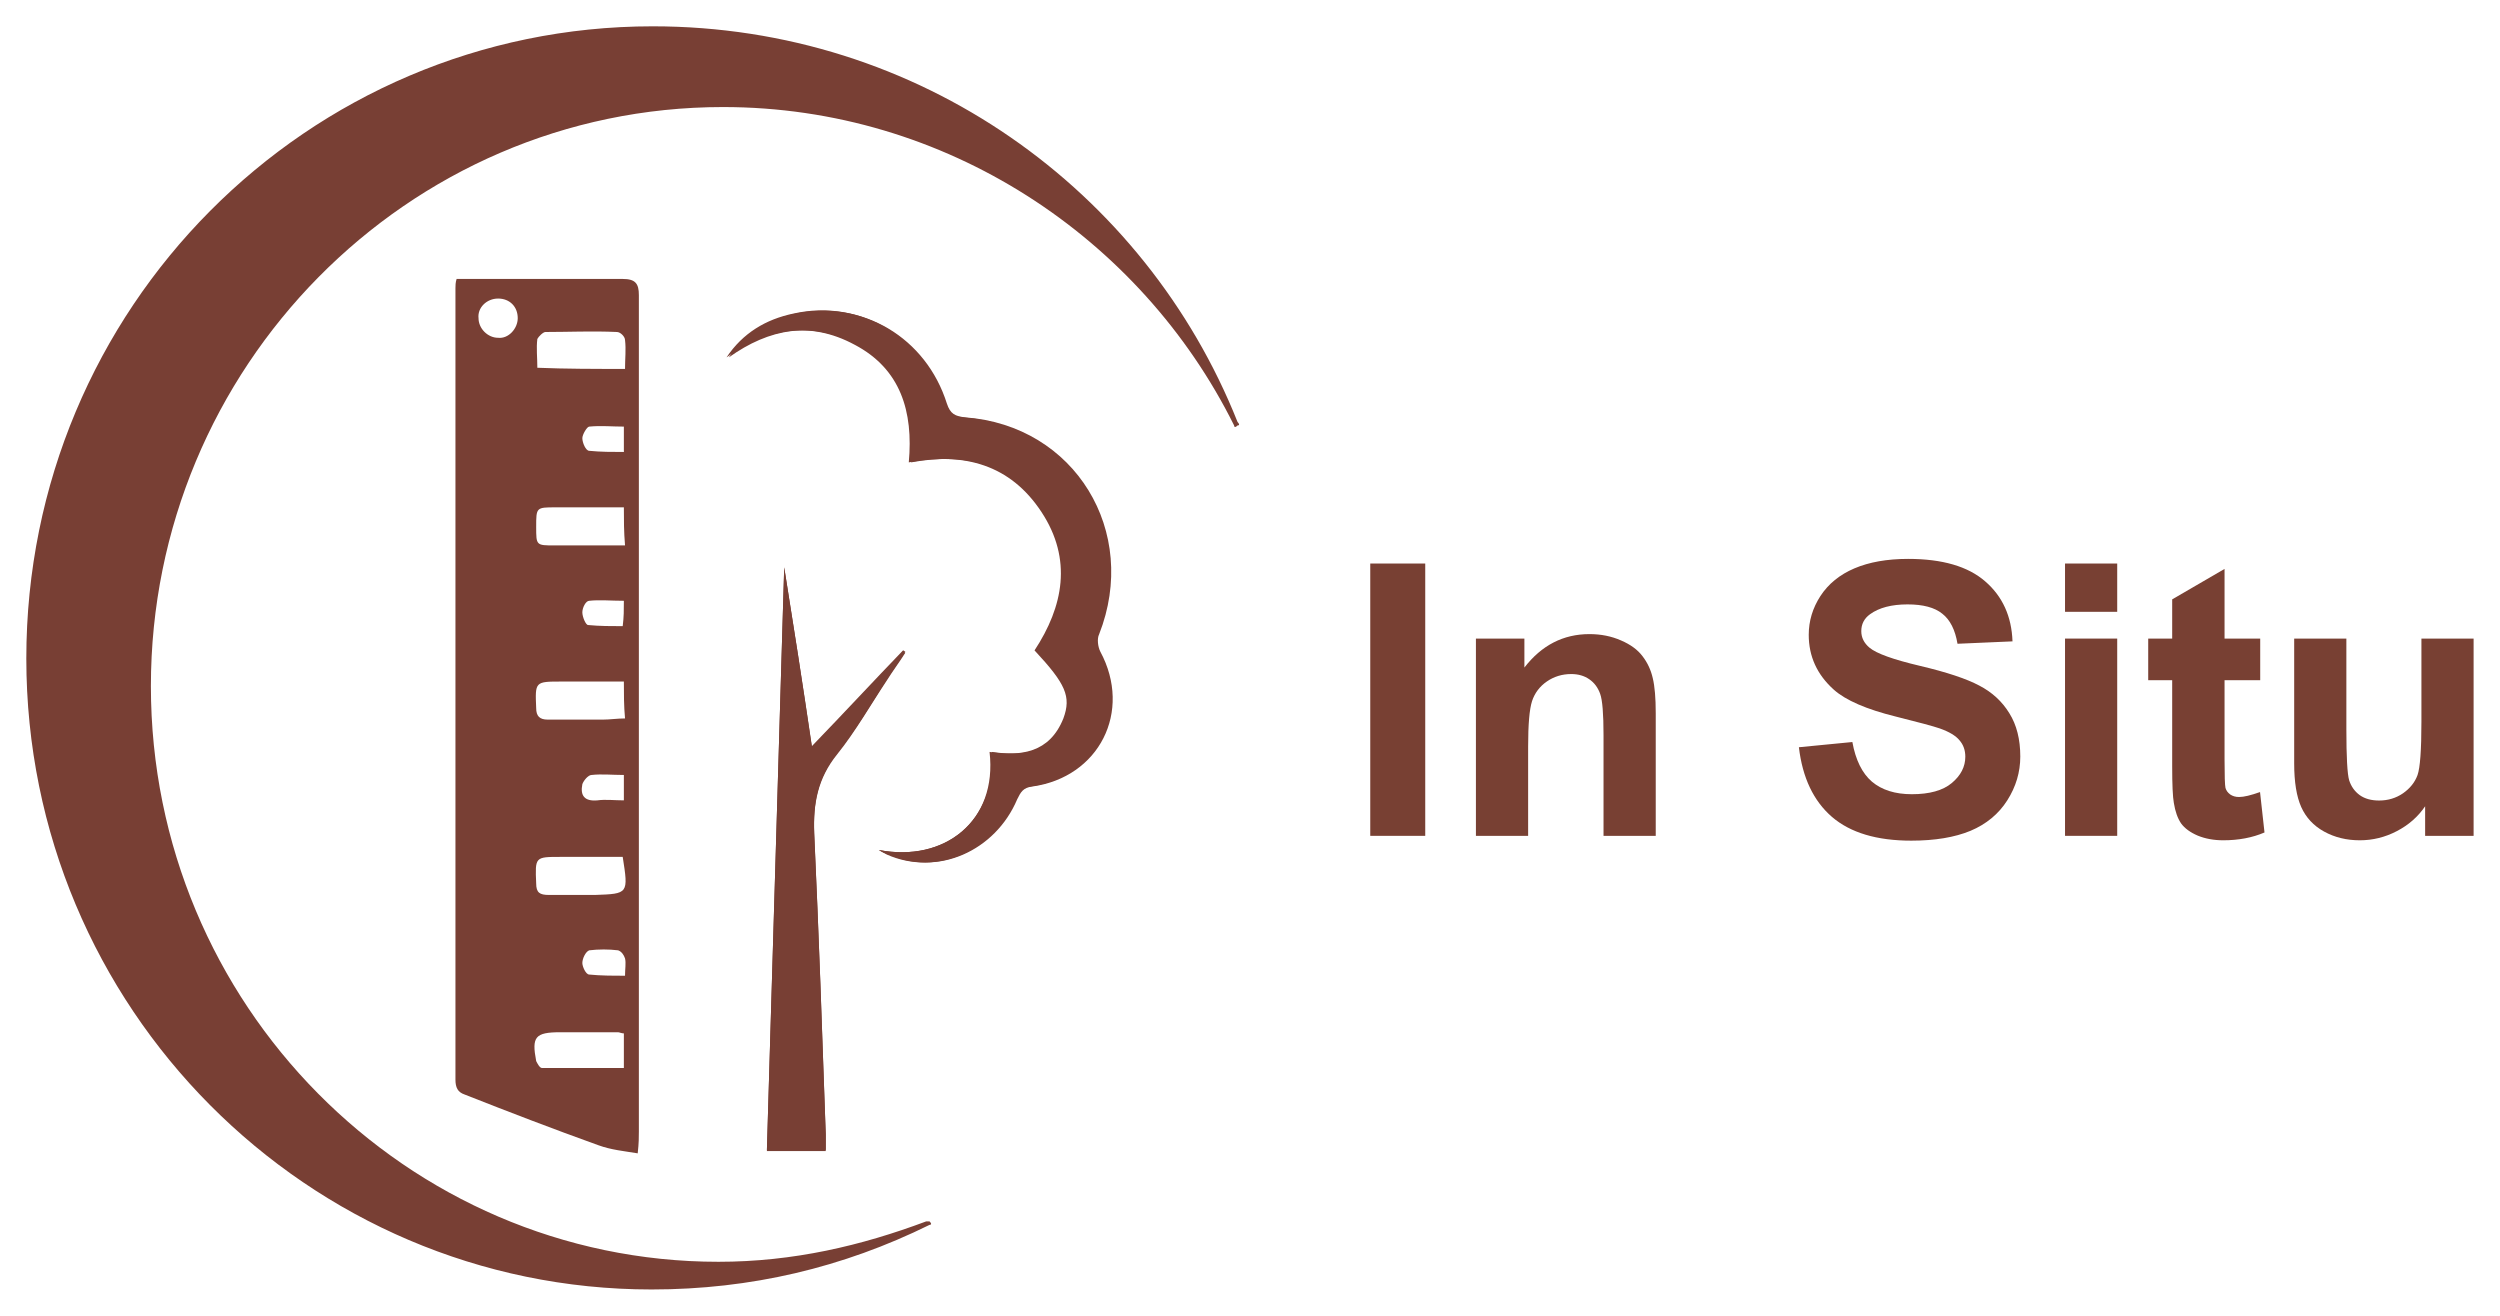
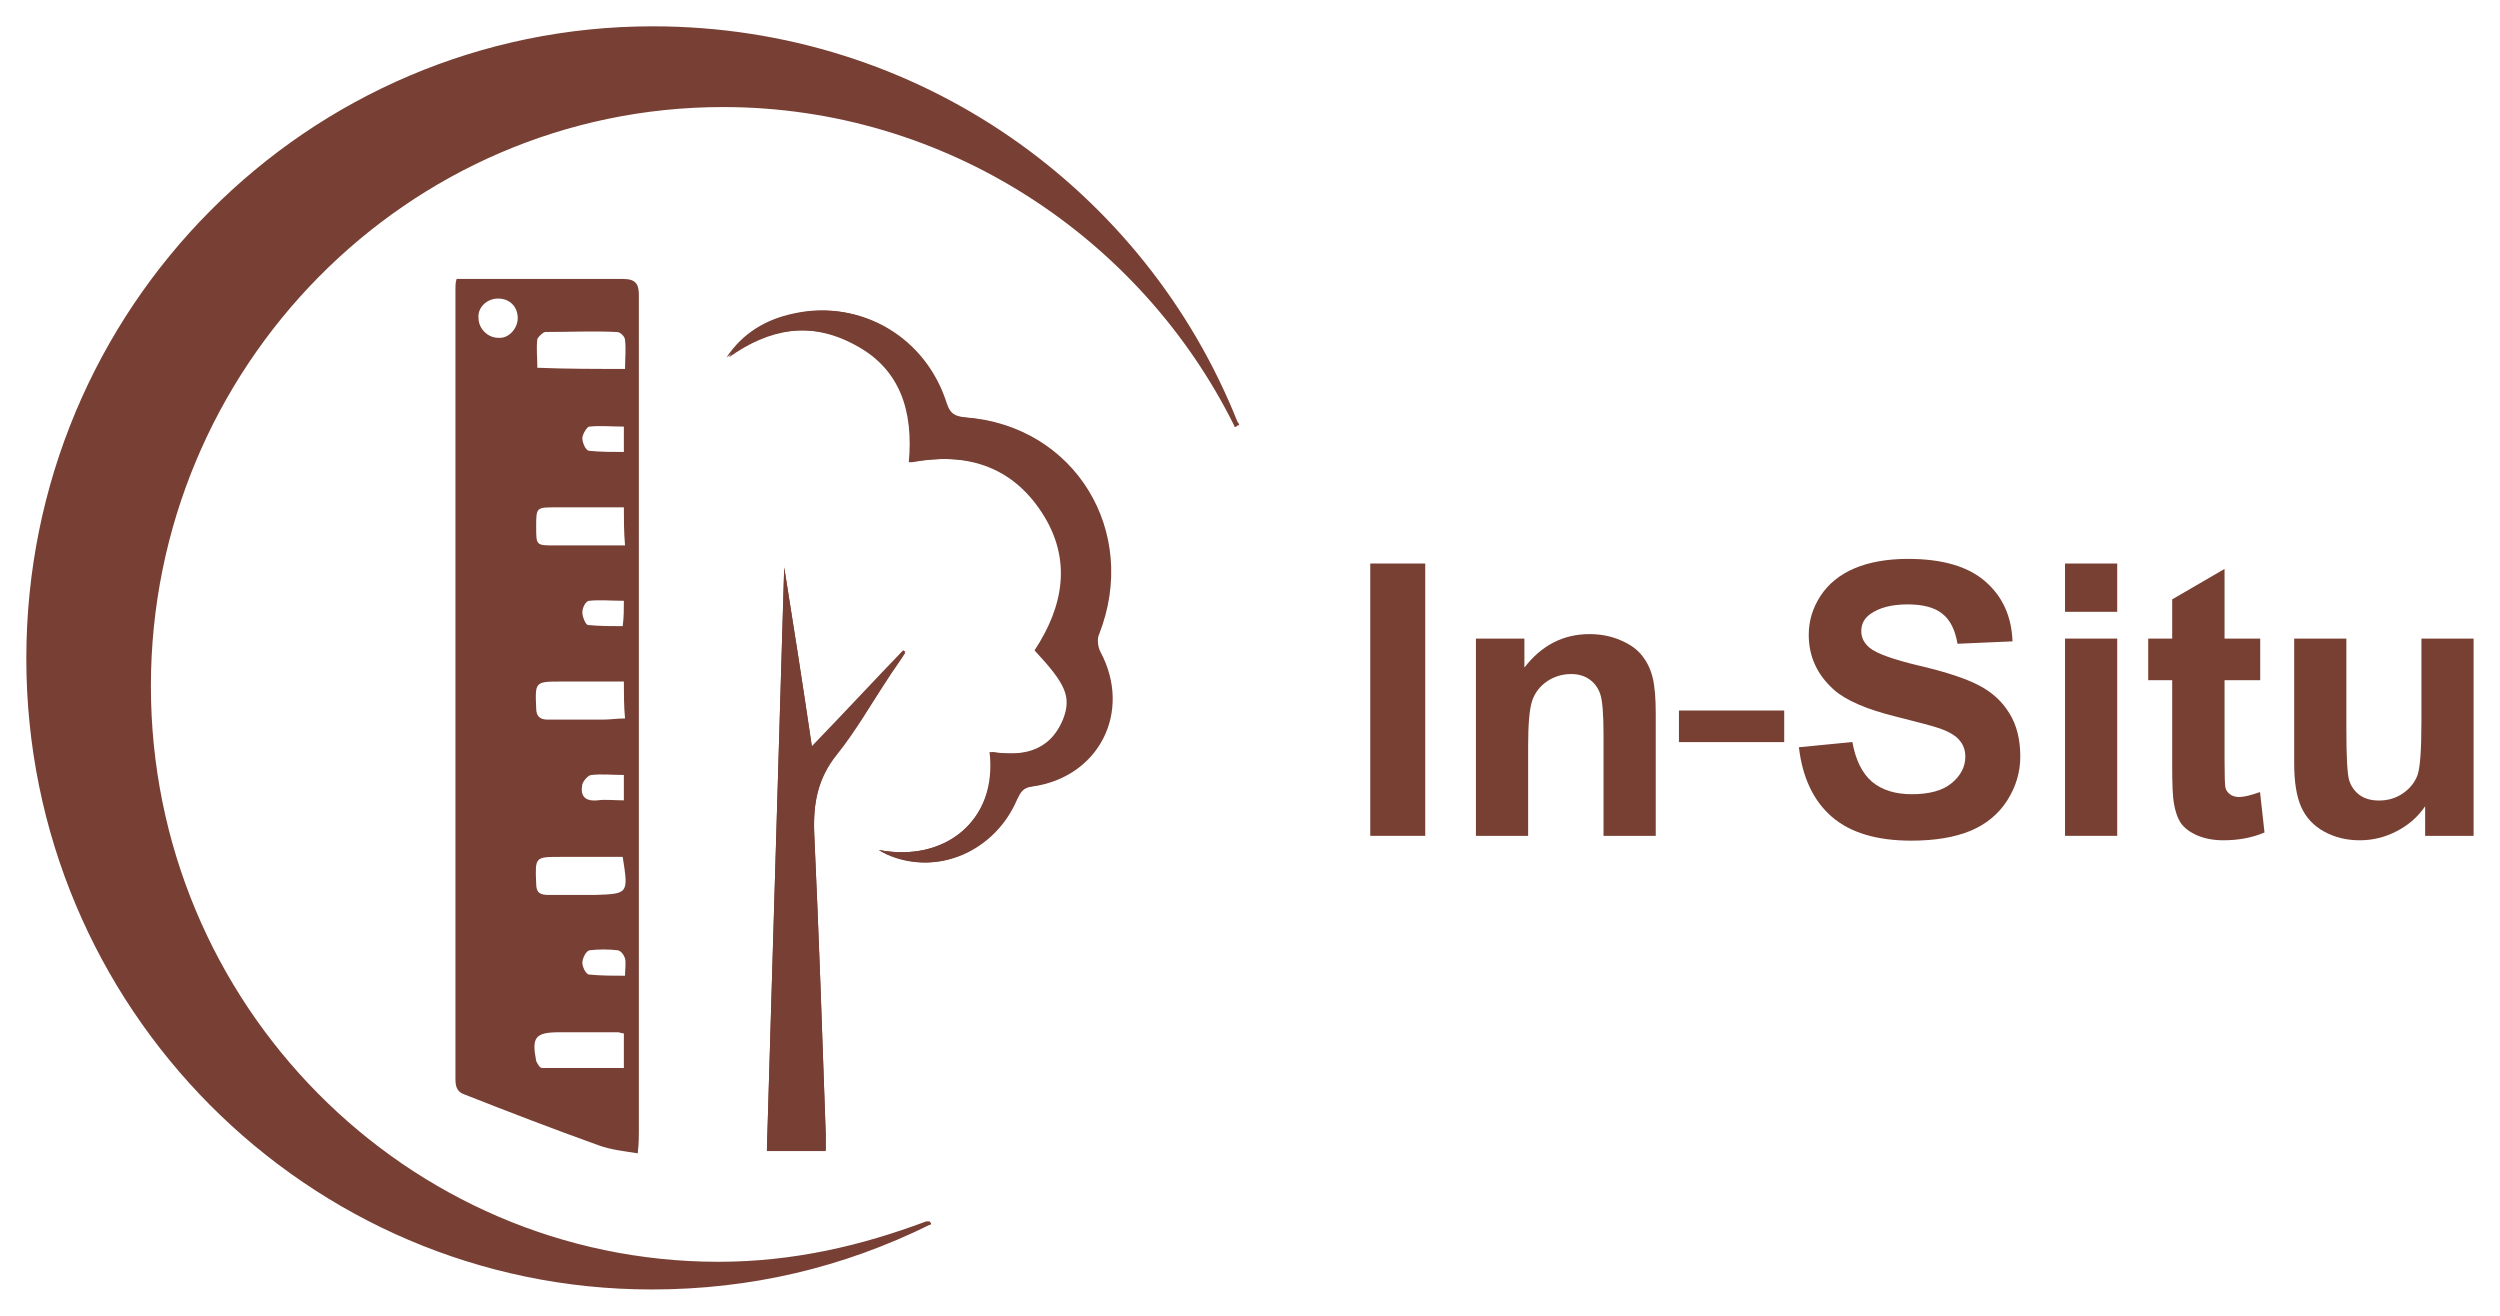
<svg xmlns="http://www.w3.org/2000/svg" width="95" height="50" viewBox="0 0 95 50" fill="none">
  <path d="M52.07 31.762V21.414H54.159V31.762H52.07Z" fill="#784033" />
  <path d="M62.918 31.762H60.934V27.936C60.934 27.127 60.892 26.604 60.807 26.369C60.722 26.129 60.584 25.943 60.391 25.811C60.203 25.68 59.974 25.614 59.706 25.614C59.363 25.614 59.054 25.708 58.781 25.896C58.508 26.084 58.32 26.334 58.217 26.644C58.118 26.955 58.069 27.529 58.069 28.366V31.762H56.085V24.266H57.927V25.367C58.581 24.52 59.405 24.096 60.398 24.096C60.835 24.096 61.235 24.176 61.598 24.336C61.96 24.491 62.233 24.692 62.416 24.936C62.605 25.181 62.734 25.459 62.805 25.769C62.88 26.08 62.918 26.524 62.918 27.103V31.762Z" fill="#784033" />
+   <rect x="63.8" y="27" width="4" height="1.2" fill="#784033" />
  <path d="M68.358 28.395L70.39 28.197C70.513 28.879 70.76 29.381 71.131 29.701C71.508 30.02 72.014 30.18 72.649 30.18C73.322 30.18 73.828 30.039 74.166 29.757C74.51 29.47 74.682 29.136 74.682 28.755C74.682 28.51 74.609 28.303 74.463 28.134C74.322 27.959 74.072 27.809 73.715 27.682C73.47 27.597 72.912 27.447 72.042 27.23C70.922 26.953 70.136 26.611 69.684 26.207C69.049 25.637 68.732 24.943 68.732 24.124C68.732 23.597 68.88 23.106 69.176 22.649C69.477 22.188 69.908 21.837 70.468 21.598C71.033 21.358 71.713 21.238 72.508 21.238C73.806 21.238 74.783 21.522 75.437 22.092C76.096 22.661 76.442 23.421 76.475 24.372L74.385 24.463C74.296 23.931 74.103 23.55 73.806 23.32C73.515 23.084 73.075 22.967 72.487 22.967C71.88 22.967 71.404 23.092 71.061 23.341C70.84 23.501 70.729 23.715 70.729 23.983C70.729 24.228 70.833 24.437 71.04 24.611C71.303 24.833 71.943 25.063 72.96 25.303C73.976 25.543 74.726 25.793 75.211 26.051C75.701 26.305 76.082 26.656 76.355 27.103C76.632 27.545 76.771 28.093 76.771 28.748C76.771 29.34 76.606 29.896 76.277 30.413C75.948 30.931 75.482 31.317 74.879 31.571C74.277 31.82 73.526 31.945 72.628 31.945C71.32 31.945 70.315 31.644 69.614 31.042C68.913 30.434 68.494 29.552 68.358 28.395Z" fill="#784033" />
  <path d="M78.471 23.249V21.414H80.454V23.249H78.471ZM78.471 31.762V24.266H80.454V31.762H78.471Z" fill="#784033" />
  <path d="M85.888 24.266V25.847H84.533V28.868C84.533 29.479 84.545 29.837 84.568 29.941C84.597 30.039 84.655 30.122 84.745 30.188C84.839 30.253 84.952 30.286 85.084 30.286C85.267 30.286 85.533 30.223 85.881 30.096L86.051 31.634C85.59 31.832 85.067 31.931 84.484 31.931C84.126 31.931 83.804 31.872 83.517 31.755C83.23 31.632 83.018 31.477 82.881 31.289C82.75 31.096 82.658 30.837 82.606 30.512C82.564 30.282 82.543 29.816 82.543 29.115V25.847H81.632V24.266H82.543V22.776L84.533 21.619V24.266H85.888Z" fill="#784033" />
  <path d="M92.155 31.762V30.639C91.882 31.039 91.522 31.355 91.075 31.585C90.633 31.816 90.165 31.931 89.671 31.931C89.167 31.931 88.715 31.82 88.315 31.599C87.915 31.378 87.626 31.067 87.447 30.668C87.268 30.267 87.179 29.715 87.179 29.009V24.266H89.162V27.71C89.162 28.764 89.198 29.411 89.268 29.651C89.344 29.886 89.478 30.075 89.671 30.216C89.863 30.352 90.108 30.42 90.405 30.42C90.743 30.42 91.047 30.329 91.315 30.145C91.583 29.957 91.767 29.726 91.866 29.453C91.964 29.176 92.014 28.501 92.014 27.428V24.266H93.997V31.762H92.155Z" fill="#784033" />
  <path d="M1 25.022C1 38.304 11.696 49 24.759 49C28.529 49 32.036 48.167 35.323 46.545C35.323 46.545 35.455 46.545 35.323 46.414H35.192C32.737 47.334 30.151 47.948 27.301 47.948C15.466 47.948 5.734 38.173 5.734 26.074C5.734 13.975 15.466 4.068 27.477 4.068C35.937 4.068 43.345 9.022 46.896 16.167C46.896 16.167 46.896 16.299 47.027 16.167C47.159 16.167 47.027 16.036 47.027 16.036C43.52 7.225 34.929 1 24.803 1C11.696 1 1 11.696 1 25.022Z" fill="#783F34" />
  <path d="M24.233 43.827C23.707 43.74 23.225 43.696 22.742 43.52C21.033 42.907 19.323 42.249 17.657 41.592C17.395 41.504 17.307 41.329 17.307 41.022C17.307 30.984 17.307 20.945 17.307 10.951C17.307 10.863 17.307 10.732 17.351 10.6C17.657 10.6 17.921 10.6 18.184 10.6C20.025 10.6 21.822 10.6 23.663 10.6C24.145 10.6 24.277 10.775 24.277 11.214C24.277 15.071 24.277 18.973 24.277 22.83C24.277 29.537 24.277 36.244 24.277 42.995C24.277 43.214 24.277 43.433 24.233 43.827ZM23.707 19.279C22.83 19.279 21.997 19.279 21.12 19.279C20.375 19.279 20.375 19.279 20.375 20.025C20.375 20.726 20.375 20.726 21.077 20.726C21.34 20.726 21.603 20.726 21.866 20.726C22.48 20.726 23.093 20.726 23.751 20.726C23.707 20.2 23.707 19.762 23.707 19.279ZM23.707 25.899C22.918 25.899 22.129 25.899 21.34 25.899C20.331 25.899 20.331 25.899 20.375 26.907C20.375 27.214 20.507 27.345 20.814 27.345C21.515 27.345 22.216 27.345 22.918 27.345C23.181 27.345 23.444 27.301 23.751 27.301C23.707 26.819 23.707 26.381 23.707 25.899ZM23.663 32.562C22.874 32.562 22.085 32.562 21.296 32.562C20.331 32.562 20.331 32.562 20.375 33.57C20.375 33.92 20.507 34.008 20.858 34.008C21.427 34.008 21.997 34.008 22.611 34.008C23.882 33.964 23.882 33.964 23.663 32.562ZM23.751 14.019C23.751 13.625 23.794 13.274 23.751 12.923C23.751 12.792 23.575 12.616 23.444 12.616C22.523 12.573 21.603 12.616 20.726 12.616C20.638 12.616 20.463 12.792 20.419 12.88C20.375 13.23 20.419 13.581 20.419 13.975C21.515 14.019 22.567 14.019 23.751 14.019ZM23.707 39.269C23.619 39.269 23.532 39.225 23.488 39.225C22.742 39.225 22.041 39.225 21.296 39.225C20.331 39.225 20.2 39.4 20.375 40.321C20.419 40.408 20.507 40.584 20.595 40.584C21.603 40.584 22.655 40.584 23.707 40.584C23.707 40.101 23.707 39.707 23.707 39.269ZM19.674 12.09C19.674 11.652 19.367 11.345 18.929 11.345C18.49 11.345 18.14 11.696 18.184 12.09C18.184 12.485 18.534 12.836 18.929 12.836C19.323 12.88 19.674 12.485 19.674 12.09ZM23.707 16.211C23.268 16.211 22.83 16.167 22.392 16.211C22.304 16.211 22.129 16.518 22.129 16.649C22.129 16.825 22.26 17.131 22.392 17.131C22.83 17.175 23.268 17.175 23.707 17.175C23.707 16.825 23.707 16.518 23.707 16.211ZM23.707 22.83C23.225 22.83 22.786 22.786 22.392 22.83C22.26 22.83 22.129 23.093 22.129 23.268C22.129 23.444 22.26 23.751 22.348 23.751C22.786 23.794 23.225 23.794 23.663 23.794C23.707 23.444 23.707 23.181 23.707 22.83ZM23.707 29.449C23.268 29.449 22.874 29.405 22.48 29.449C22.348 29.449 22.173 29.669 22.129 29.8C22.041 30.238 22.216 30.457 22.699 30.414C23.006 30.37 23.356 30.414 23.707 30.414C23.707 30.107 23.707 29.844 23.707 29.449ZM23.751 37.077C23.751 36.814 23.794 36.594 23.751 36.419C23.707 36.288 23.619 36.156 23.488 36.112C23.137 36.069 22.742 36.069 22.392 36.112C22.26 36.156 22.129 36.419 22.129 36.594C22.129 36.726 22.26 37.033 22.392 37.033C22.83 37.077 23.268 37.077 23.751 37.077Z" fill="#783F34" />
  <path d="M33.395 32.299C33.482 32.343 33.614 32.43 33.701 32.474C35.586 33.307 37.778 32.343 38.567 30.37C38.699 30.063 38.83 29.931 39.137 29.888C41.679 29.537 42.951 27.082 41.723 24.759C41.636 24.584 41.592 24.277 41.679 24.101C43.214 20.2 40.759 16.211 36.594 15.86C36.2 15.816 36.025 15.729 35.893 15.334C35.148 12.836 32.693 11.345 30.151 11.915C29.099 12.134 28.222 12.66 27.608 13.581C29.142 12.485 30.764 12.178 32.474 13.099C34.227 14.019 34.71 15.641 34.534 17.57C36.638 17.175 38.392 17.657 39.575 19.455C40.759 21.252 40.408 23.049 39.312 24.715C40.496 25.986 40.715 26.468 40.408 27.301C39.882 28.616 38.786 28.748 37.603 28.573C37.91 31.203 35.893 32.781 33.395 32.299ZM29.8 21.559C29.581 28.88 29.362 36.288 29.142 43.696C29.888 43.696 30.633 43.696 31.378 43.696C31.378 43.477 31.378 43.258 31.378 43.082C31.247 39.269 31.115 35.455 30.94 31.641C30.896 30.501 31.071 29.537 31.816 28.616C32.518 27.74 33.088 26.775 33.701 25.811C33.92 25.46 34.184 25.11 34.403 24.759C34.359 24.759 34.359 24.715 34.315 24.715C33.175 25.899 32.08 27.082 30.852 28.353C30.501 25.986 30.151 23.751 29.8 21.559Z" fill="#783F34" />
  <path d="M33.395 32.299C35.893 32.781 37.866 31.203 37.69 28.573C38.874 28.748 40.014 28.616 40.496 27.301C40.803 26.468 40.584 25.986 39.4 24.715C40.496 23.049 40.847 21.252 39.663 19.455C38.48 17.657 36.77 17.175 34.622 17.57C34.797 15.641 34.315 14.019 32.562 13.099C30.852 12.178 29.23 12.485 27.696 13.581C28.31 12.66 29.186 12.134 30.238 11.915C32.781 11.389 35.192 12.836 35.981 15.334C36.112 15.729 36.288 15.816 36.682 15.86C40.847 16.167 43.301 20.2 41.767 24.101C41.679 24.277 41.723 24.584 41.811 24.759C43.038 27.038 41.767 29.537 39.225 29.888C38.874 29.931 38.786 30.107 38.655 30.37C37.822 32.343 35.63 33.307 33.789 32.474C33.614 32.43 33.526 32.386 33.395 32.299Z" fill="#783F34" />
  <path d="M29.8 21.559C30.151 23.751 30.501 25.986 30.852 28.397C32.08 27.126 33.175 25.942 34.315 24.759C34.359 24.759 34.359 24.803 34.403 24.803C34.184 25.153 33.92 25.504 33.701 25.855C33.088 26.775 32.518 27.784 31.816 28.66C31.071 29.581 30.896 30.545 30.94 31.685C31.115 35.499 31.247 39.312 31.378 43.126C31.378 43.301 31.378 43.52 31.378 43.74C30.633 43.74 29.931 43.74 29.142 43.74C29.362 36.288 29.581 28.88 29.8 21.559Z" fill="#783F34" />
</svg>
